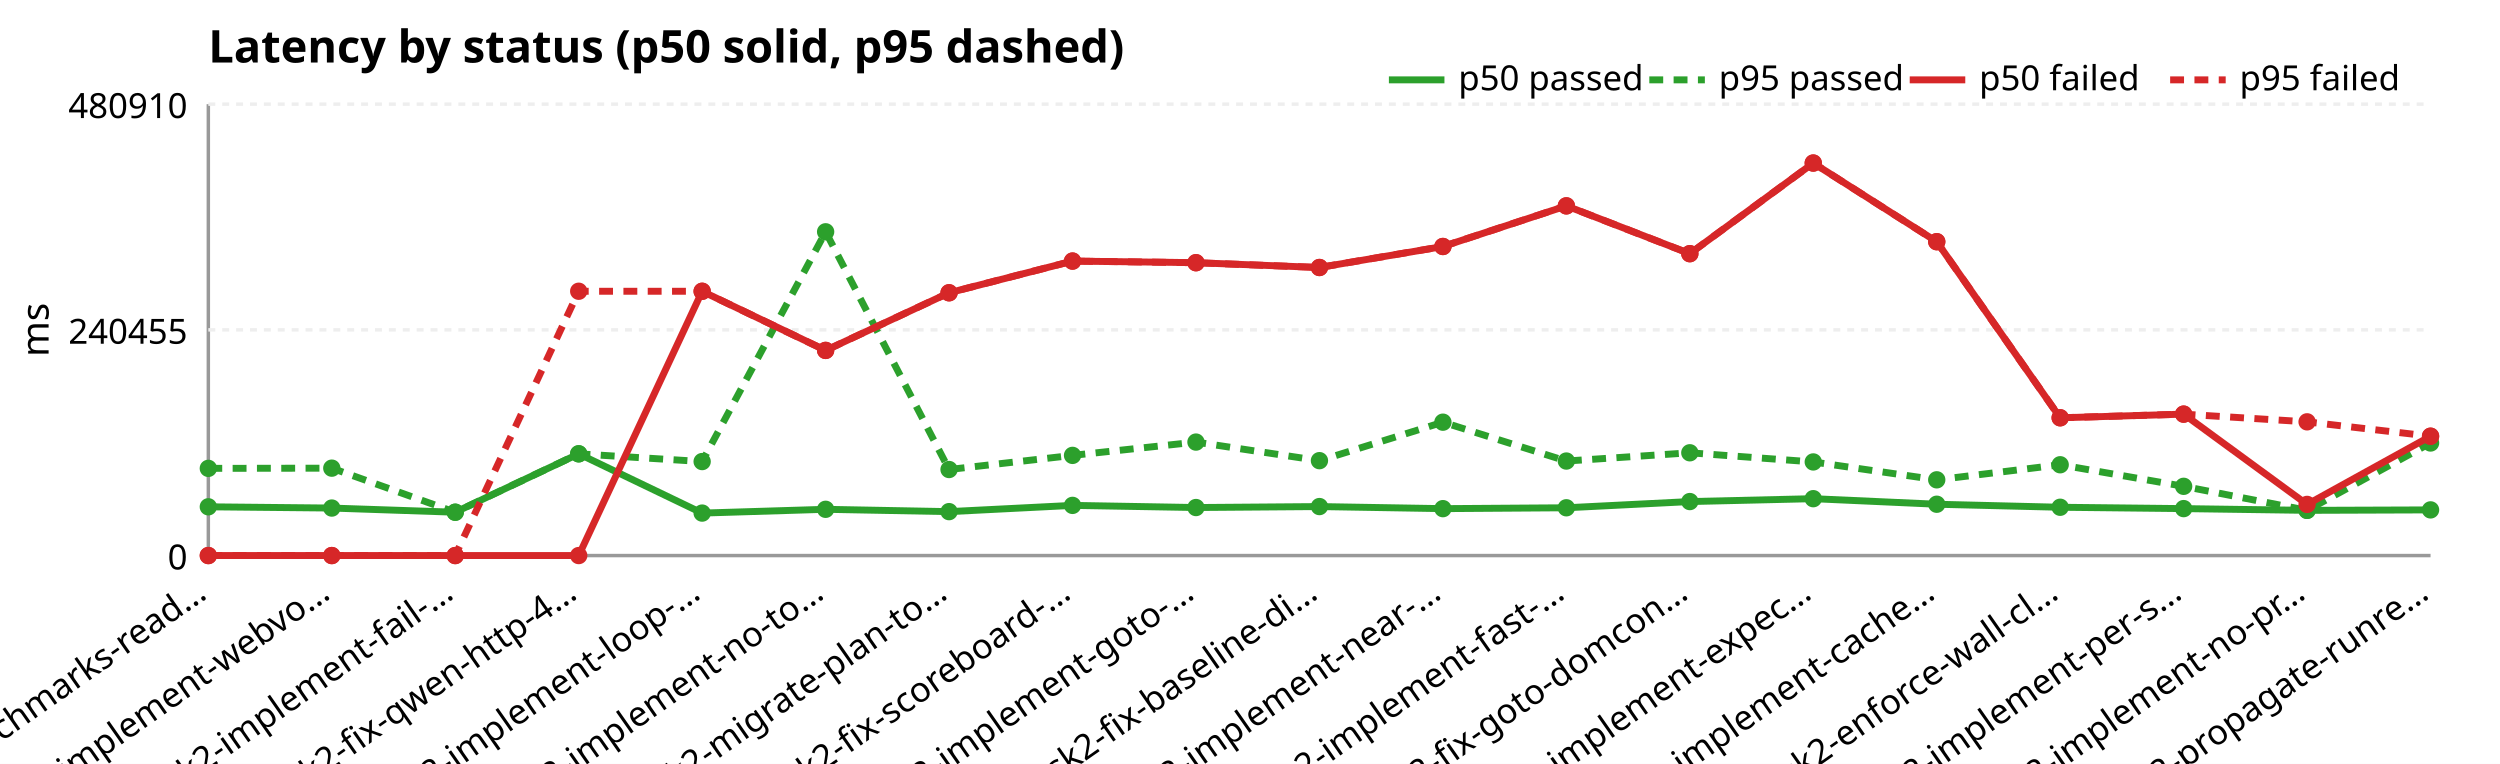
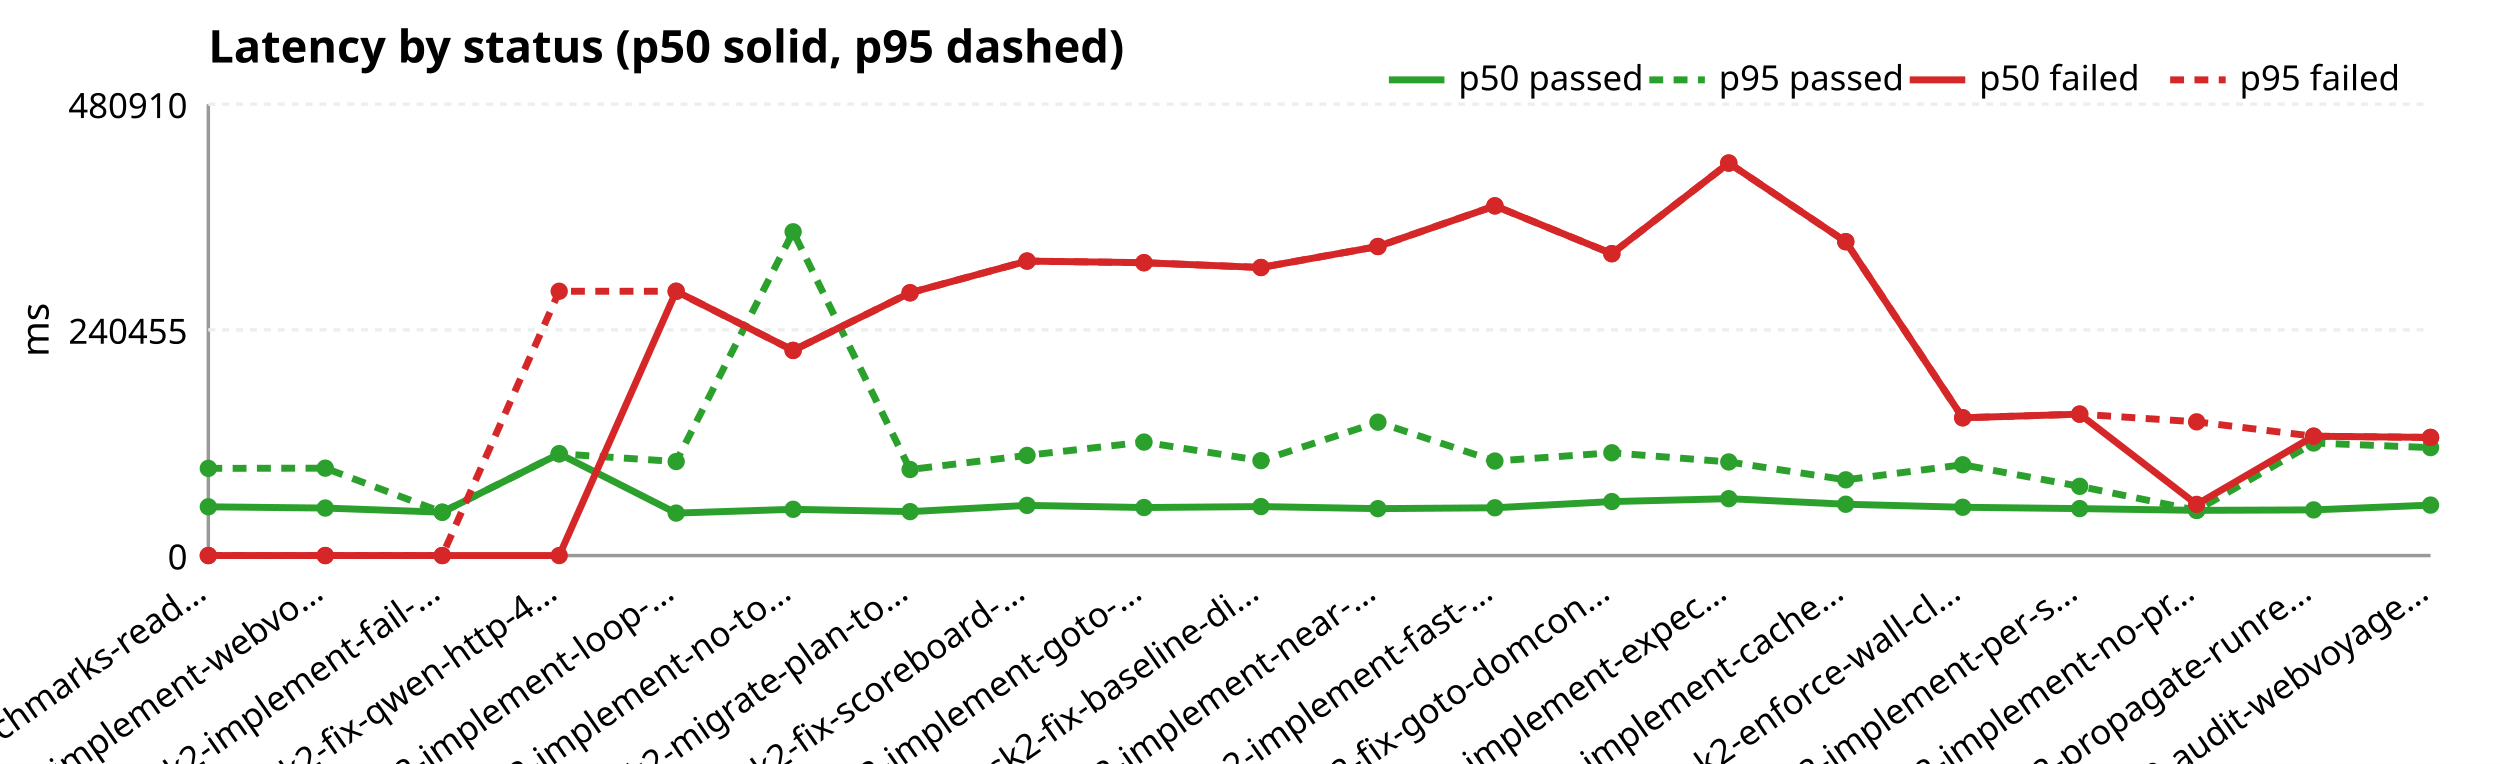
<svg xmlns="http://www.w3.org/2000/svg" viewBox="0 0 720 220" width="720" height="220" font-family="sans-serif">
  <rect width="100%" height="100%" fill="#fff" />
  <text x="60" y="18" font-size="13" font-weight="600">Latency by status (p50 solid, p95 dashed)</text>
  <line x1="60" y1="30" x2="60" y2="160" stroke="#999" />
  <line x1="60" y1="160" x2="700" y2="160" stroke="#999" />
  <text x="54" y="164.0" font-size="10" text-anchor="end" fill="#000">0</text>
  <text x="54" y="99.0" font-size="10" text-anchor="end" fill="#000">240455</text>
  <line x1="60" y1="95.0" x2="700" y2="95.0" stroke="#eee" stroke-dasharray="2,2" />
  <text x="54" y="34.0" font-size="10" text-anchor="end" fill="#000">480910</text>
  <line x1="60" y1="30.0" x2="700" y2="30.0" stroke="#eee" stroke-dasharray="2,2" />
  <text x="14" y="95.0" font-size="11" fill="#000" transform="rotate(-90 14 95.0)" text-anchor="middle">ms</text>
-   <polyline points="60.00,145.96 95.56,146.32 131.11,147.52 166.67,130.70 202.22,147.77 237.78,146.68 273.33,147.35 308.89,145.55 344.44,146.17 380.00,145.89 415.56,146.49 451.11,146.24 486.67,144.45 522.22,143.62 557.78,145.22 593.33,146.09 628.89,146.48 664.44,146.98 700.00,146.85" fill="none" stroke="#2ca02c" stroke-width="2" />
+   <polyline points="60.00,145.96 93.68,146.32 127.37,147.52 161.05,130.70 194.74,147.77 228.42,146.68 262.11,147.35 295.79,145.55 329.47,146.17 363.16,145.89 396.84,146.49 430.53,146.24 464.21,144.45 497.89,143.62 531.58,145.22 565.26,146.09 598.95,146.48 632.63,146.98 666.32,146.85 700.00,145.47" fill="none" stroke="#2ca02c" stroke-width="2" />
  <circle cx="60.00" cy="145.96" r="2.5" fill="#2ca02c" />
-   <circle cx="95.56" cy="146.32" r="2.5" fill="#2ca02c" />
-   <circle cx="131.11" cy="147.52" r="2.5" fill="#2ca02c" />
-   <circle cx="166.67" cy="130.70" r="2.5" fill="#2ca02c" />
-   <circle cx="202.22" cy="147.77" r="2.5" fill="#2ca02c" />
-   <circle cx="237.78" cy="146.68" r="2.5" fill="#2ca02c" />
-   <circle cx="273.33" cy="147.35" r="2.5" fill="#2ca02c" />
-   <circle cx="308.89" cy="145.55" r="2.5" fill="#2ca02c" />
-   <circle cx="344.44" cy="146.17" r="2.5" fill="#2ca02c" />
-   <circle cx="380.00" cy="145.89" r="2.5" fill="#2ca02c" />
-   <circle cx="415.56" cy="146.49" r="2.5" fill="#2ca02c" />
-   <circle cx="451.11" cy="146.24" r="2.5" fill="#2ca02c" />
-   <circle cx="486.67" cy="144.45" r="2.5" fill="#2ca02c" />
-   <circle cx="522.22" cy="143.62" r="2.5" fill="#2ca02c" />
-   <circle cx="557.78" cy="145.22" r="2.5" fill="#2ca02c" />
-   <circle cx="593.33" cy="146.09" r="2.5" fill="#2ca02c" />
-   <circle cx="628.89" cy="146.48" r="2.5" fill="#2ca02c" />
-   <circle cx="664.44" cy="146.98" r="2.5" fill="#2ca02c" />
-   <circle cx="700.00" cy="146.85" r="2.5" fill="#2ca02c" />
-   <polyline points="60.00,134.89 95.56,134.83 131.11,147.52 166.67,130.70 202.22,132.93 237.78,66.76 273.33,135.22 308.89,131.15 344.44,127.32 380.00,132.67 415.56,121.59 451.11,132.78 486.67,130.40 522.22,133.04 557.78,138.19 593.33,133.85 628.89,140.06 664.44,146.98 700.00,127.58" fill="none" stroke="#2ca02c" stroke-width="2" stroke-dasharray="4,3" />
+   <circle cx="93.68" cy="146.32" r="2.5" fill="#2ca02c" />
+   <circle cx="127.37" cy="147.52" r="2.5" fill="#2ca02c" />
+   <circle cx="161.05" cy="130.70" r="2.5" fill="#2ca02c" />
+   <circle cx="194.74" cy="147.77" r="2.5" fill="#2ca02c" />
+   <circle cx="228.42" cy="146.68" r="2.5" fill="#2ca02c" />
+   <circle cx="262.11" cy="147.35" r="2.5" fill="#2ca02c" />
+   <circle cx="295.79" cy="145.55" r="2.5" fill="#2ca02c" />
+   <circle cx="329.47" cy="146.17" r="2.5" fill="#2ca02c" />
+   <circle cx="363.16" cy="145.89" r="2.5" fill="#2ca02c" />
+   <circle cx="396.84" cy="146.49" r="2.5" fill="#2ca02c" />
+   <circle cx="430.53" cy="146.24" r="2.5" fill="#2ca02c" />
+   <circle cx="464.21" cy="144.45" r="2.5" fill="#2ca02c" />
+   <circle cx="497.89" cy="143.62" r="2.5" fill="#2ca02c" />
+   <circle cx="531.58" cy="145.22" r="2.5" fill="#2ca02c" />
+   <circle cx="565.26" cy="146.09" r="2.5" fill="#2ca02c" />
+   <circle cx="598.95" cy="146.48" r="2.5" fill="#2ca02c" />
+   <circle cx="632.63" cy="146.98" r="2.5" fill="#2ca02c" />
+   <circle cx="666.32" cy="146.85" r="2.5" fill="#2ca02c" />
+   <circle cx="700.00" cy="145.47" r="2.5" fill="#2ca02c" />
+   <polyline points="60.00,134.89 93.68,134.83 127.37,147.52 161.05,130.70 194.74,132.93 228.42,66.76 262.11,135.22 295.79,131.15 329.47,127.32 363.16,132.67 396.84,121.59 430.53,132.78 464.21,130.40 497.89,133.04 531.58,138.19 565.26,133.85 598.95,140.06 632.63,146.98 666.32,127.58 700.00,128.91" fill="none" stroke="#2ca02c" stroke-width="2" stroke-dasharray="4,3" />
  <circle cx="60.00" cy="134.89" r="2.5" fill="#2ca02c" />
-   <circle cx="95.56" cy="134.83" r="2.5" fill="#2ca02c" />
-   <circle cx="131.11" cy="147.52" r="2.5" fill="#2ca02c" />
-   <circle cx="166.67" cy="130.70" r="2.5" fill="#2ca02c" />
-   <circle cx="202.22" cy="132.93" r="2.5" fill="#2ca02c" />
-   <circle cx="237.78" cy="66.76" r="2.5" fill="#2ca02c" />
-   <circle cx="273.33" cy="135.22" r="2.5" fill="#2ca02c" />
-   <circle cx="308.89" cy="131.15" r="2.5" fill="#2ca02c" />
-   <circle cx="344.44" cy="127.32" r="2.5" fill="#2ca02c" />
-   <circle cx="380.00" cy="132.67" r="2.5" fill="#2ca02c" />
-   <circle cx="415.56" cy="121.59" r="2.5" fill="#2ca02c" />
-   <circle cx="451.11" cy="132.78" r="2.5" fill="#2ca02c" />
-   <circle cx="486.67" cy="130.40" r="2.5" fill="#2ca02c" />
-   <circle cx="522.22" cy="133.04" r="2.5" fill="#2ca02c" />
-   <circle cx="557.78" cy="138.19" r="2.5" fill="#2ca02c" />
-   <circle cx="593.33" cy="133.85" r="2.5" fill="#2ca02c" />
-   <circle cx="628.89" cy="140.06" r="2.5" fill="#2ca02c" />
-   <circle cx="664.44" cy="146.98" r="2.5" fill="#2ca02c" />
-   <circle cx="700.00" cy="127.58" r="2.5" fill="#2ca02c" />
-   <polyline points="60.00,160.00 95.56,160.00 131.11,160.00 166.67,160.00 202.22,83.89 237.78,100.92 273.33,84.32 308.89,75.19 344.44,75.66 380.00,77.04 415.56,70.99 451.11,59.29 486.67,73.06 522.22,46.96 557.78,69.61 593.33,120.32 628.89,119.27 664.44,145.27 700.00,125.63" fill="none" stroke="#d62728" stroke-width="2" />
+   <circle cx="93.68" cy="134.83" r="2.5" fill="#2ca02c" />
+   <circle cx="127.37" cy="147.52" r="2.5" fill="#2ca02c" />
+   <circle cx="161.05" cy="130.70" r="2.5" fill="#2ca02c" />
+   <circle cx="194.74" cy="132.93" r="2.5" fill="#2ca02c" />
+   <circle cx="228.42" cy="66.76" r="2.5" fill="#2ca02c" />
+   <circle cx="262.11" cy="135.22" r="2.5" fill="#2ca02c" />
+   <circle cx="295.79" cy="131.15" r="2.5" fill="#2ca02c" />
+   <circle cx="329.47" cy="127.32" r="2.5" fill="#2ca02c" />
+   <circle cx="363.16" cy="132.67" r="2.5" fill="#2ca02c" />
+   <circle cx="396.84" cy="121.59" r="2.5" fill="#2ca02c" />
+   <circle cx="430.53" cy="132.78" r="2.5" fill="#2ca02c" />
+   <circle cx="464.21" cy="130.40" r="2.5" fill="#2ca02c" />
+   <circle cx="497.89" cy="133.04" r="2.5" fill="#2ca02c" />
+   <circle cx="531.58" cy="138.19" r="2.5" fill="#2ca02c" />
+   <circle cx="565.26" cy="133.85" r="2.5" fill="#2ca02c" />
+   <circle cx="598.95" cy="140.06" r="2.5" fill="#2ca02c" />
+   <circle cx="632.63" cy="146.98" r="2.5" fill="#2ca02c" />
+   <circle cx="666.32" cy="127.58" r="2.5" fill="#2ca02c" />
+   <circle cx="700.00" cy="128.91" r="2.5" fill="#2ca02c" />
+   <polyline points="60.00,160.00 93.68,160.00 127.37,160.00 161.05,160.00 194.74,83.89 228.42,100.92 262.11,84.32 295.79,75.19 329.47,75.66 363.16,77.04 396.84,70.99 430.53,59.29 464.21,73.06 497.89,46.96 531.58,69.61 565.26,120.32 598.95,119.27 632.63,145.27 666.32,125.63 700.00,125.98" fill="none" stroke="#d62728" stroke-width="2" />
  <circle cx="60.00" cy="160.00" r="2.5" fill="#d62728" />
-   <circle cx="95.56" cy="160.00" r="2.5" fill="#d62728" />
-   <circle cx="131.11" cy="160.00" r="2.5" fill="#d62728" />
-   <circle cx="166.67" cy="160.00" r="2.5" fill="#d62728" />
-   <circle cx="202.22" cy="83.89" r="2.5" fill="#d62728" />
-   <circle cx="237.78" cy="100.92" r="2.5" fill="#d62728" />
-   <circle cx="273.33" cy="84.32" r="2.5" fill="#d62728" />
-   <circle cx="308.89" cy="75.19" r="2.5" fill="#d62728" />
-   <circle cx="344.44" cy="75.66" r="2.5" fill="#d62728" />
-   <circle cx="380.00" cy="77.04" r="2.5" fill="#d62728" />
-   <circle cx="415.56" cy="70.99" r="2.5" fill="#d62728" />
-   <circle cx="451.11" cy="59.29" r="2.5" fill="#d62728" />
-   <circle cx="486.67" cy="73.06" r="2.5" fill="#d62728" />
-   <circle cx="522.22" cy="46.96" r="2.5" fill="#d62728" />
-   <circle cx="557.78" cy="69.61" r="2.5" fill="#d62728" />
-   <circle cx="593.33" cy="120.32" r="2.5" fill="#d62728" />
-   <circle cx="628.89" cy="119.27" r="2.5" fill="#d62728" />
-   <circle cx="664.44" cy="145.27" r="2.5" fill="#d62728" />
-   <circle cx="700.00" cy="125.63" r="2.5" fill="#d62728" />
-   <polyline points="60.00,160.00 95.56,160.00 131.11,160.00 166.67,83.88 202.22,83.89 237.78,100.92 273.33,84.32 308.89,75.19 344.44,75.66 380.00,77.04 415.56,70.99 451.11,59.29 486.67,73.06 522.22,46.96 557.78,69.61 593.33,120.32 628.89,119.27 664.44,121.49 700.00,125.63" fill="none" stroke="#d62728" stroke-width="2" stroke-dasharray="4,3" />
+   <circle cx="93.68" cy="160.00" r="2.5" fill="#d62728" />
+   <circle cx="127.37" cy="160.00" r="2.5" fill="#d62728" />
+   <circle cx="161.05" cy="160.00" r="2.5" fill="#d62728" />
+   <circle cx="194.74" cy="83.89" r="2.5" fill="#d62728" />
+   <circle cx="228.42" cy="100.92" r="2.5" fill="#d62728" />
+   <circle cx="262.11" cy="84.32" r="2.5" fill="#d62728" />
+   <circle cx="295.79" cy="75.19" r="2.5" fill="#d62728" />
+   <circle cx="329.47" cy="75.66" r="2.5" fill="#d62728" />
+   <circle cx="363.16" cy="77.04" r="2.5" fill="#d62728" />
+   <circle cx="396.84" cy="70.99" r="2.5" fill="#d62728" />
+   <circle cx="430.53" cy="59.29" r="2.5" fill="#d62728" />
+   <circle cx="464.21" cy="73.06" r="2.5" fill="#d62728" />
+   <circle cx="497.89" cy="46.96" r="2.5" fill="#d62728" />
+   <circle cx="531.58" cy="69.61" r="2.5" fill="#d62728" />
+   <circle cx="565.26" cy="120.32" r="2.5" fill="#d62728" />
+   <circle cx="598.95" cy="119.27" r="2.5" fill="#d62728" />
+   <circle cx="632.63" cy="145.27" r="2.5" fill="#d62728" />
+   <circle cx="666.32" cy="125.63" r="2.5" fill="#d62728" />
+   <circle cx="700.00" cy="125.98" r="2.5" fill="#d62728" />
+   <polyline points="60.00,160.00 93.68,160.00 127.37,160.00 161.05,83.88 194.74,83.89 228.42,100.92 262.11,84.32 295.79,75.19 329.47,75.66 363.16,77.04 396.84,70.99 430.53,59.29 464.21,73.06 497.89,46.96 531.58,69.61 565.26,120.32 598.95,119.27 632.63,121.49 666.32,125.63 700.00,125.98" fill="none" stroke="#d62728" stroke-width="2" stroke-dasharray="4,3" />
  <circle cx="60.00" cy="160.00" r="2.5" fill="#d62728" />
-   <circle cx="95.56" cy="160.00" r="2.5" fill="#d62728" />
-   <circle cx="131.11" cy="160.00" r="2.5" fill="#d62728" />
-   <circle cx="166.67" cy="83.88" r="2.5" fill="#d62728" />
-   <circle cx="202.22" cy="83.89" r="2.5" fill="#d62728" />
-   <circle cx="237.78" cy="100.92" r="2.5" fill="#d62728" />
-   <circle cx="273.33" cy="84.32" r="2.5" fill="#d62728" />
-   <circle cx="308.89" cy="75.19" r="2.5" fill="#d62728" />
-   <circle cx="344.44" cy="75.66" r="2.5" fill="#d62728" />
-   <circle cx="380.00" cy="77.04" r="2.5" fill="#d62728" />
-   <circle cx="415.56" cy="70.99" r="2.5" fill="#d62728" />
-   <circle cx="451.11" cy="59.29" r="2.5" fill="#d62728" />
-   <circle cx="486.67" cy="73.06" r="2.5" fill="#d62728" />
-   <circle cx="522.22" cy="46.96" r="2.5" fill="#d62728" />
-   <circle cx="557.78" cy="69.61" r="2.5" fill="#d62728" />
-   <circle cx="593.33" cy="120.32" r="2.5" fill="#d62728" />
-   <circle cx="628.89" cy="119.27" r="2.5" fill="#d62728" />
-   <circle cx="664.44" cy="121.49" r="2.5" fill="#d62728" />
-   <circle cx="700.00" cy="125.63" r="2.5" fill="#d62728" />
+   <circle cx="93.68" cy="160.00" r="2.5" fill="#d62728" />
+   <circle cx="127.37" cy="160.00" r="2.5" fill="#d62728" />
+   <circle cx="161.05" cy="83.88" r="2.5" fill="#d62728" />
+   <circle cx="194.74" cy="83.89" r="2.5" fill="#d62728" />
+   <circle cx="228.42" cy="100.92" r="2.5" fill="#d62728" />
+   <circle cx="262.11" cy="84.32" r="2.5" fill="#d62728" />
+   <circle cx="295.79" cy="75.19" r="2.5" fill="#d62728" />
+   <circle cx="329.47" cy="75.66" r="2.5" fill="#d62728" />
+   <circle cx="363.16" cy="77.04" r="2.5" fill="#d62728" />
+   <circle cx="396.84" cy="70.99" r="2.5" fill="#d62728" />
+   <circle cx="430.53" cy="59.29" r="2.5" fill="#d62728" />
+   <circle cx="464.21" cy="73.06" r="2.5" fill="#d62728" />
+   <circle cx="497.89" cy="46.96" r="2.5" fill="#d62728" />
+   <circle cx="531.58" cy="69.61" r="2.5" fill="#d62728" />
+   <circle cx="565.26" cy="120.32" r="2.5" fill="#d62728" />
+   <circle cx="598.95" cy="119.27" r="2.5" fill="#d62728" />
+   <circle cx="632.63" cy="121.49" r="2.5" fill="#d62728" />
+   <circle cx="666.32" cy="125.63" r="2.5" fill="#d62728" />
+   <circle cx="700.00" cy="125.98" r="2.5" fill="#d62728" />
  <line x1="400" y1="23" x2="416" y2="23" stroke="#2ca02c" stroke-width="2" />
  <text x="420" y="26" font-size="10" fill="#000">p50 passed</text>
  <line x1="475" y1="23" x2="491" y2="23" stroke="#2ca02c" stroke-width="2" stroke-dasharray="4,3" />
  <text x="495" y="26" font-size="10" fill="#000">p95 passed</text>
  <line x1="550" y1="23" x2="566" y2="23" stroke="#d62728" stroke-width="2" />
  <text x="570" y="26" font-size="10" fill="#000">p50 failed</text>
  <line x1="625" y1="23" x2="641" y2="23" stroke="#d62728" stroke-width="2" stroke-dasharray="4,3" />
  <text x="645" y="26" font-size="10" fill="#000">p95 failed</text>
  <text x="60.00" y="172" font-size="10" fill="#000" text-anchor="end" transform="rotate(-35 60.00 172)">task2-benchmarks-read…</text>
-   <text x="95.56" y="172" font-size="10" fill="#000" text-anchor="end" transform="rotate(-35 95.56 172)">task2-implement-webvo…</text>
-   <text x="131.11" y="172" font-size="10" fill="#000" text-anchor="end" transform="rotate(-35 131.11 172)">task2-implement-fail-…</text>
-   <text x="166.67" y="172" font-size="10" fill="#000" text-anchor="end" transform="rotate(-35 166.67 172)">task2-fix-qwen-http-4…</text>
-   <text x="202.22" y="172" font-size="10" fill="#000" text-anchor="end" transform="rotate(-35 202.22 172)">task2-implement-loop-…</text>
-   <text x="237.78" y="172" font-size="10" fill="#000" text-anchor="end" transform="rotate(-35 237.78 172)">task2-implement-no-to…</text>
-   <text x="273.33" y="172" font-size="10" fill="#000" text-anchor="end" transform="rotate(-35 273.33 172)">task2-migrate-plan-to…</text>
-   <text x="308.89" y="172" font-size="10" fill="#000" text-anchor="end" transform="rotate(-35 308.89 172)">task2-fix-scoreboard-…</text>
-   <text x="344.44" y="172" font-size="10" fill="#000" text-anchor="end" transform="rotate(-35 344.44 172)">task2-implement-goto-…</text>
-   <text x="380.00" y="172" font-size="10" fill="#000" text-anchor="end" transform="rotate(-35 380.00 172)">task2-fix-baseline-di…</text>
-   <text x="415.56" y="172" font-size="10" fill="#000" text-anchor="end" transform="rotate(-35 415.56 172)">task2-implement-near-…</text>
-   <text x="451.11" y="172" font-size="10" fill="#000" text-anchor="end" transform="rotate(-35 451.11 172)">task2-implement-fast-…</text>
-   <text x="486.67" y="172" font-size="10" fill="#000" text-anchor="end" transform="rotate(-35 486.67 172)">task2-fix-goto-domcon…</text>
-   <text x="522.22" y="172" font-size="10" fill="#000" text-anchor="end" transform="rotate(-35 522.22 172)">task2-implement-expec…</text>
-   <text x="557.78" y="172" font-size="10" fill="#000" text-anchor="end" transform="rotate(-35 557.78 172)">task2-implement-cache…</text>
-   <text x="593.33" y="172" font-size="10" fill="#000" text-anchor="end" transform="rotate(-35 593.33 172)">task2-enforce-wall-cl…</text>
-   <text x="628.89" y="172" font-size="10" fill="#000" text-anchor="end" transform="rotate(-35 628.89 172)">task2-implement-per-s…</text>
-   <text x="664.44" y="172" font-size="10" fill="#000" text-anchor="end" transform="rotate(-35 664.44 172)">task2-implement-no-pr…</text>
-   <text x="700.00" y="172" font-size="10" fill="#000" text-anchor="end" transform="rotate(-35 700.00 172)">task2-propagate-runre…</text>
+   <text x="93.68" y="172" font-size="10" fill="#000" text-anchor="end" transform="rotate(-35 93.68 172)">task2-implement-webvo…</text>
+   <text x="127.37" y="172" font-size="10" fill="#000" text-anchor="end" transform="rotate(-35 127.37 172)">task2-implement-fail-…</text>
+   <text x="161.05" y="172" font-size="10" fill="#000" text-anchor="end" transform="rotate(-35 161.05 172)">task2-fix-qwen-http-4…</text>
+   <text x="194.74" y="172" font-size="10" fill="#000" text-anchor="end" transform="rotate(-35 194.74 172)">task2-implement-loop-…</text>
+   <text x="228.42" y="172" font-size="10" fill="#000" text-anchor="end" transform="rotate(-35 228.42 172)">task2-implement-no-to…</text>
+   <text x="262.11" y="172" font-size="10" fill="#000" text-anchor="end" transform="rotate(-35 262.11 172)">task2-migrate-plan-to…</text>
+   <text x="295.79" y="172" font-size="10" fill="#000" text-anchor="end" transform="rotate(-35 295.79 172)">task2-fix-scoreboard-…</text>
+   <text x="329.47" y="172" font-size="10" fill="#000" text-anchor="end" transform="rotate(-35 329.47 172)">task2-implement-goto-…</text>
+   <text x="363.16" y="172" font-size="10" fill="#000" text-anchor="end" transform="rotate(-35 363.16 172)">task2-fix-baseline-di…</text>
+   <text x="396.84" y="172" font-size="10" fill="#000" text-anchor="end" transform="rotate(-35 396.84 172)">task2-implement-near-…</text>
+   <text x="430.53" y="172" font-size="10" fill="#000" text-anchor="end" transform="rotate(-35 430.53 172)">task2-implement-fast-…</text>
+   <text x="464.21" y="172" font-size="10" fill="#000" text-anchor="end" transform="rotate(-35 464.21 172)">task2-fix-goto-domcon…</text>
+   <text x="497.89" y="172" font-size="10" fill="#000" text-anchor="end" transform="rotate(-35 497.89 172)">task2-implement-expec…</text>
+   <text x="531.58" y="172" font-size="10" fill="#000" text-anchor="end" transform="rotate(-35 531.58 172)">task2-implement-cache…</text>
+   <text x="565.26" y="172" font-size="10" fill="#000" text-anchor="end" transform="rotate(-35 565.26 172)">task2-enforce-wall-cl…</text>
+   <text x="598.95" y="172" font-size="10" fill="#000" text-anchor="end" transform="rotate(-35 598.95 172)">task2-implement-per-s…</text>
+   <text x="632.63" y="172" font-size="10" fill="#000" text-anchor="end" transform="rotate(-35 632.63 172)">task2-implement-no-pr…</text>
+   <text x="666.32" y="172" font-size="10" fill="#000" text-anchor="end" transform="rotate(-35 666.32 172)">task2-propagate-runre…</text>
+   <text x="700.00" y="172" font-size="10" fill="#000" text-anchor="end" transform="rotate(-35 700.00 172)">task2-audit-webvoyage…</text>
</svg>
